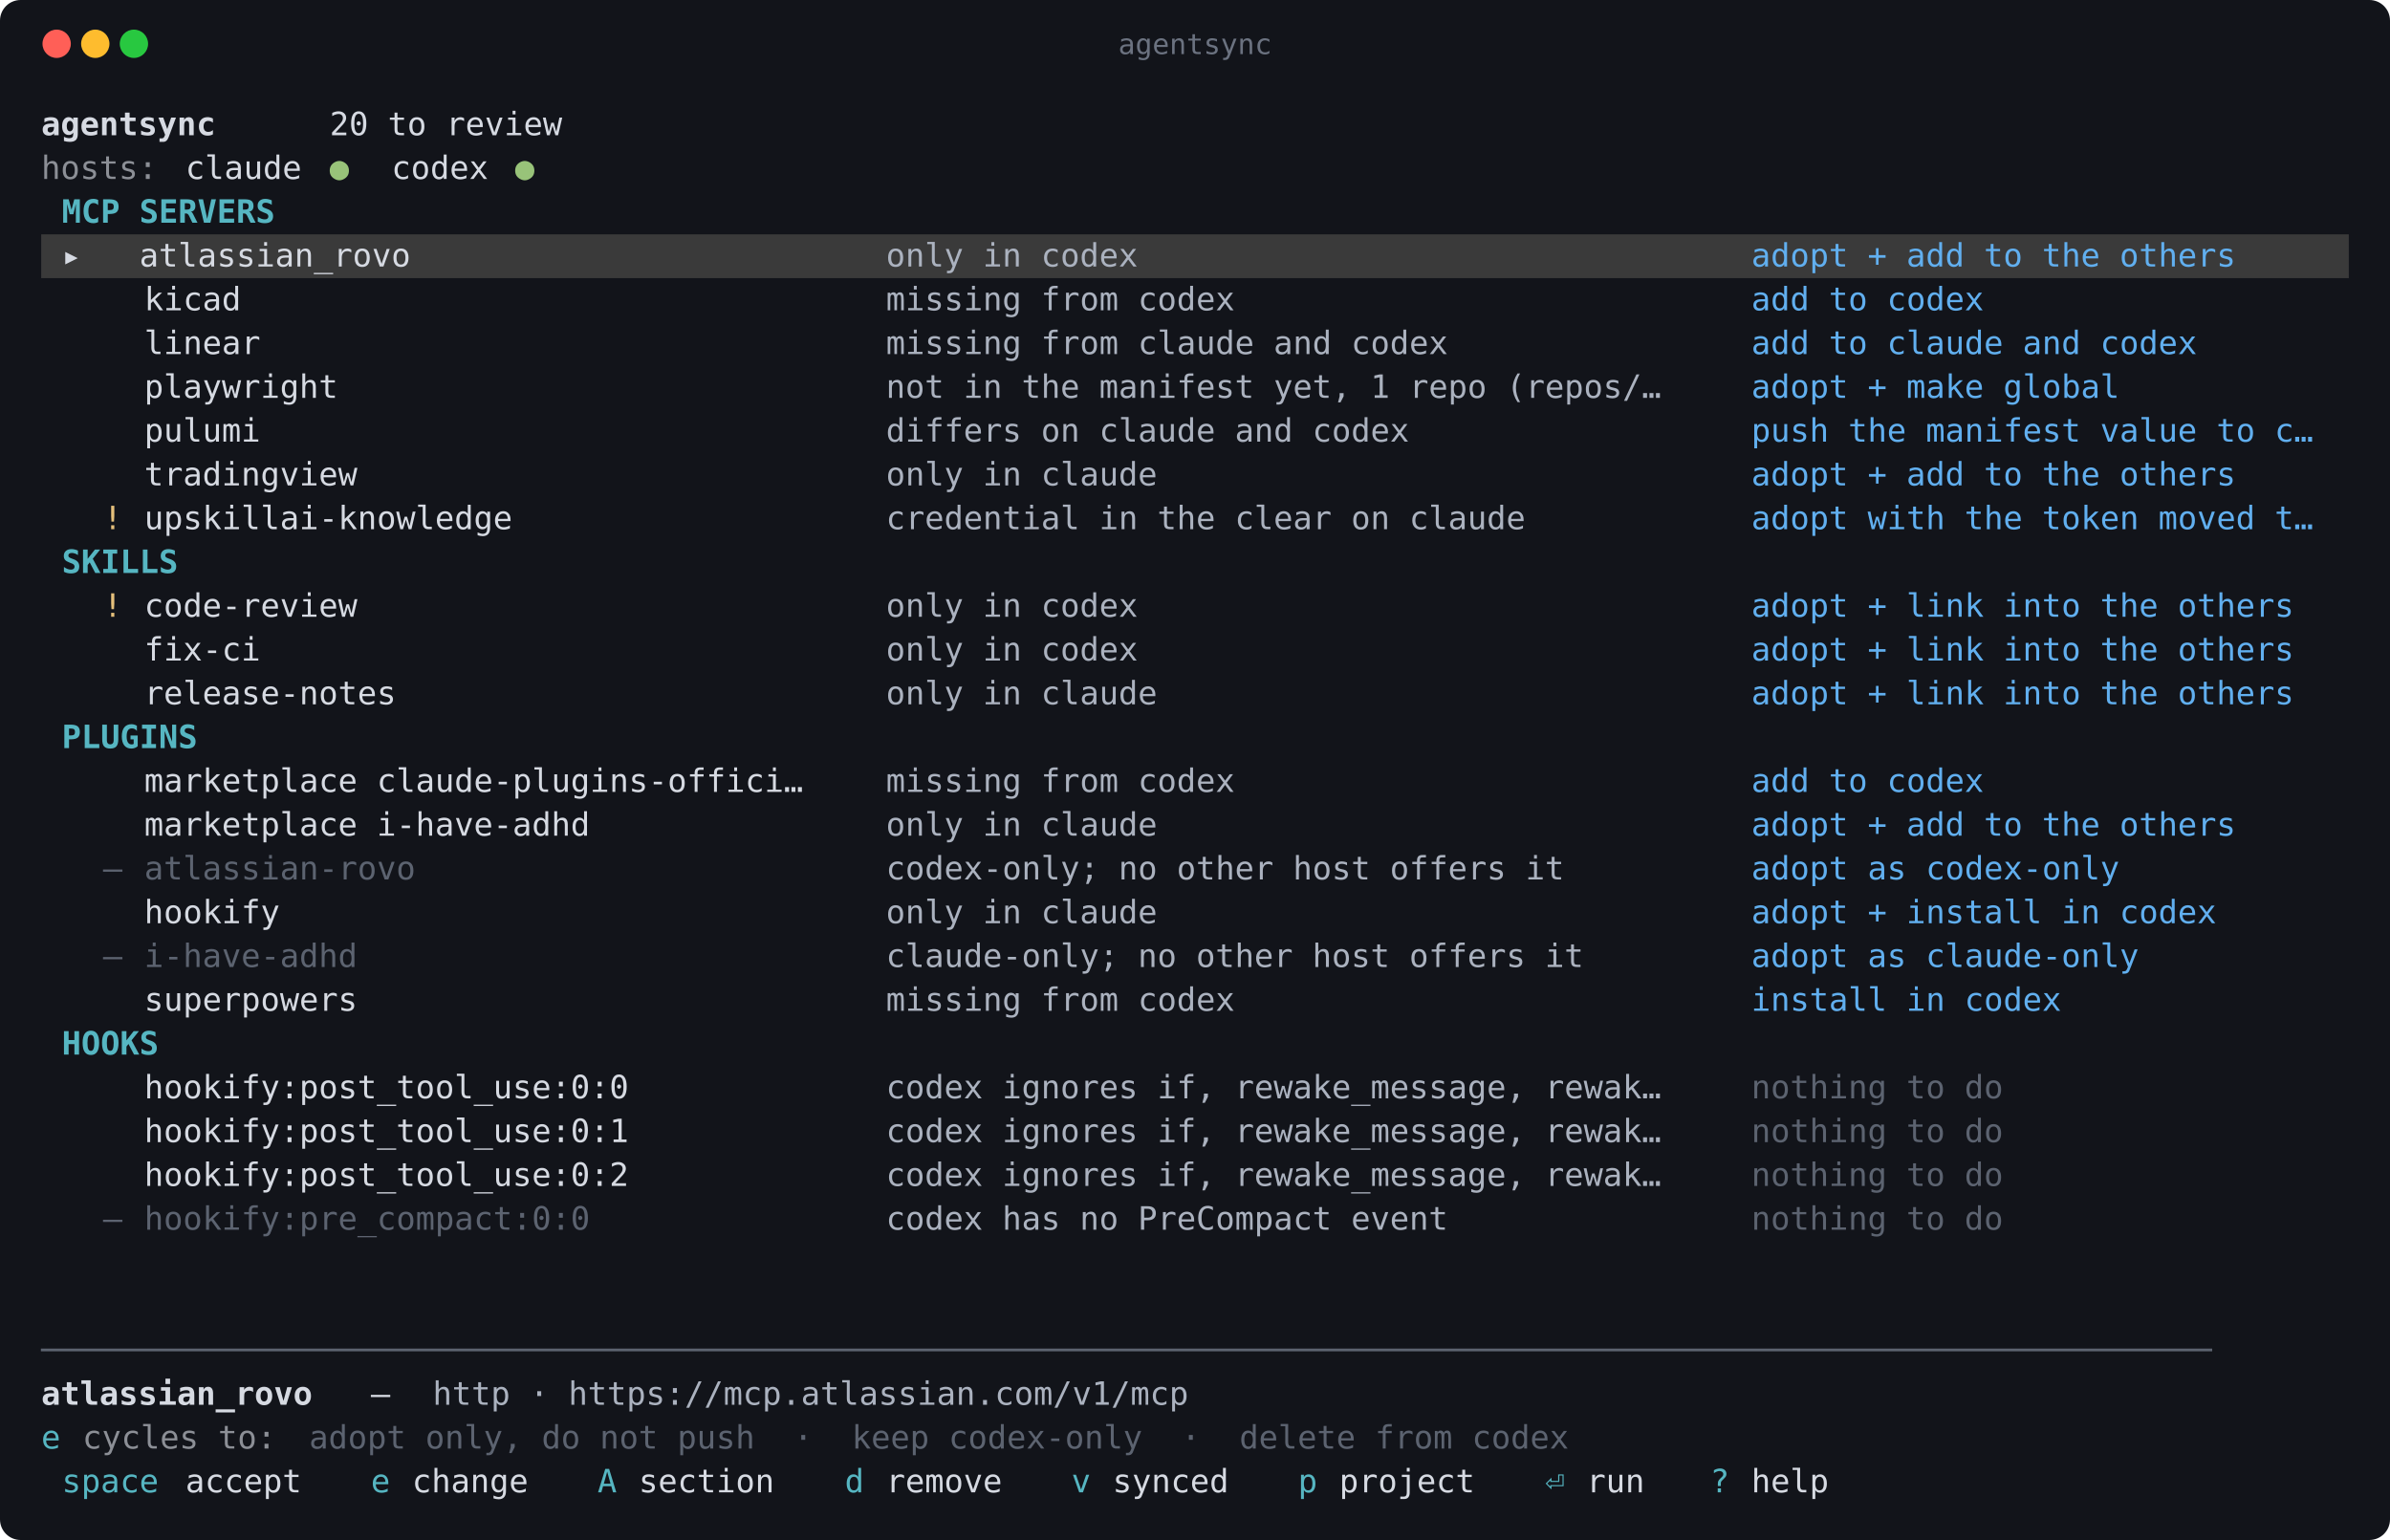
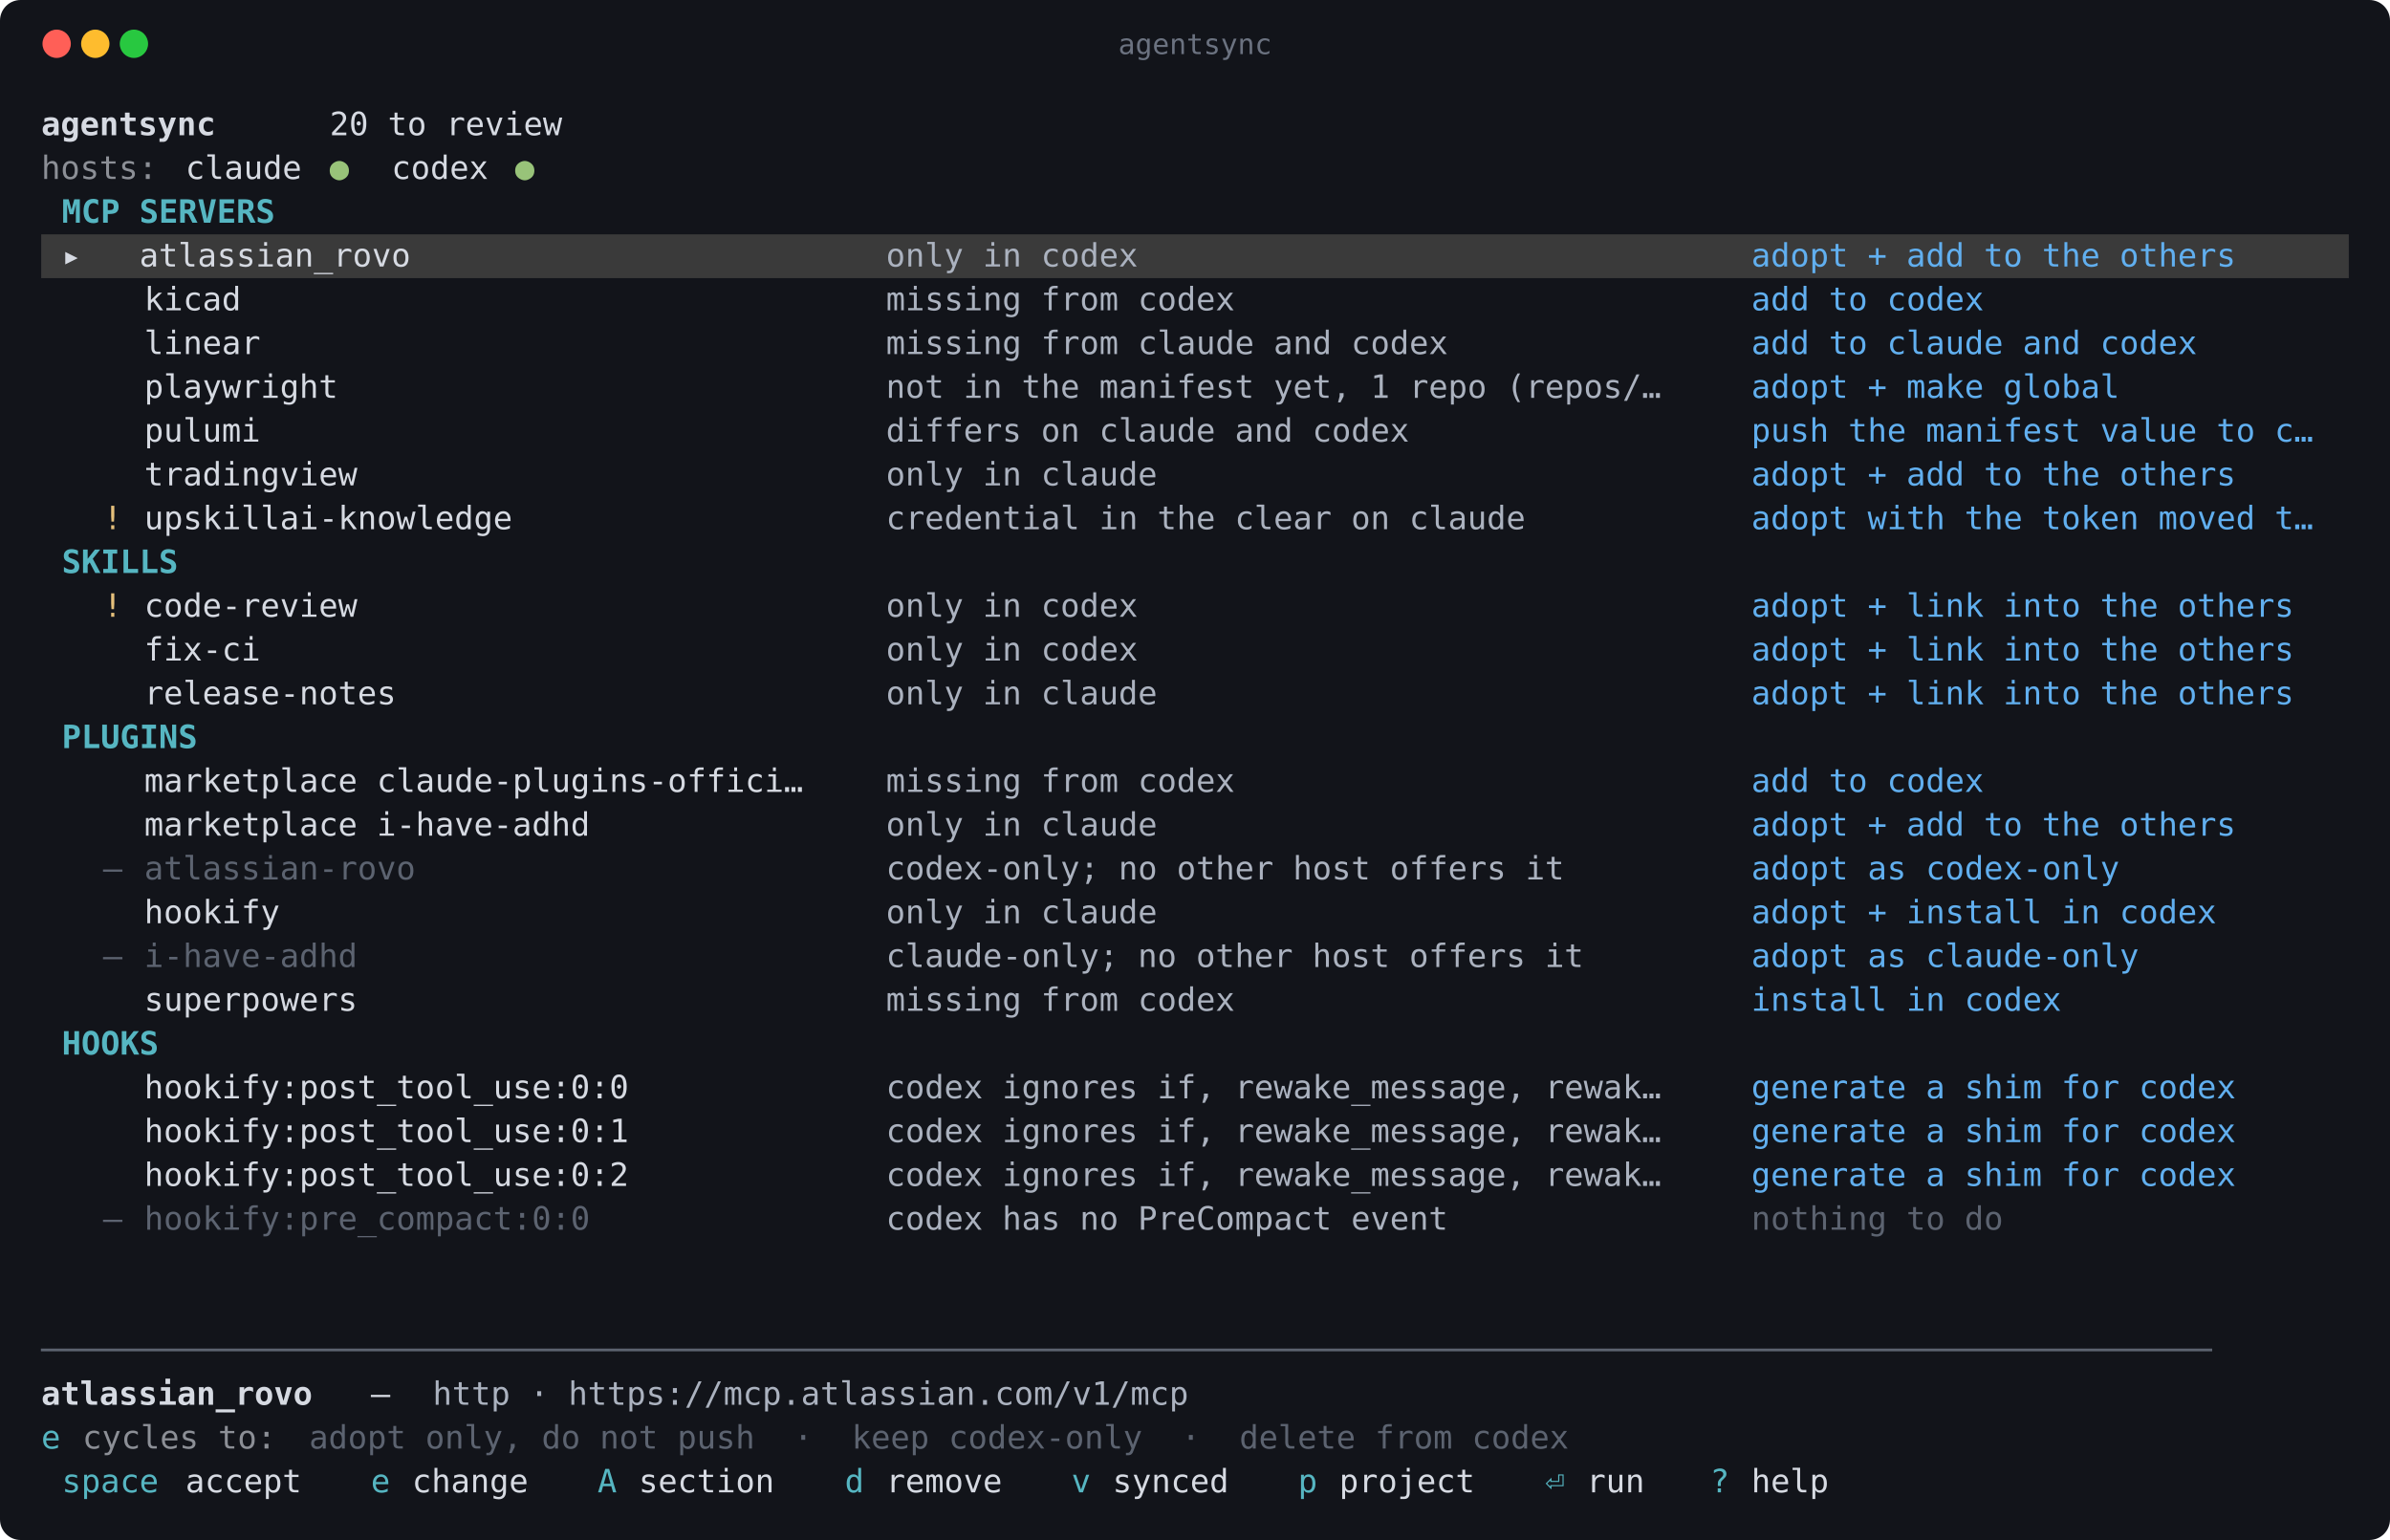
<svg xmlns="http://www.w3.org/2000/svg" width="928" height="598" viewBox="0 0 928 598" font-family="ui-monospace,SFMono-Regular,Menlo,Consolas,monospace" font-size="12.5">
  <rect width="928" height="598" rx="8" fill="#12141a" />
  <circle cx="22" cy="17" r="5.5" fill="#ff5f57" />
  <circle cx="37" cy="17" r="5.5" fill="#febc2e" />
  <circle cx="52" cy="17" r="5.5" fill="#28c840" />
  <text x="464" y="21" fill="#6b7280" text-anchor="middle" font-size="11">agentsync</text>
  <rect x="16.0" y="91.0" width="896.0" height="17.0" fill="#3a3a3a" />
  <text x="16.0" y="52.5" fill="#d6dae2" font-weight="600" xml:space="preserve">agentsync</text>
  <text x="128.0" y="52.5" fill="#d6dae2" xml:space="preserve">20 to review</text>
  <text x="16.0" y="69.5" fill="#d6dae2" opacity="0.62" xml:space="preserve">hosts:</text>
  <text x="72.0" y="69.5" fill="#d6dae2" xml:space="preserve">claude</text>
  <text x="128.0" y="69.5" fill="#98c379" xml:space="preserve">●</text>
  <text x="152.0" y="69.5" fill="#d6dae2" xml:space="preserve">codex</text>
  <text x="200.0" y="69.5" fill="#98c379" xml:space="preserve">●</text>
  <text x="24.0" y="86.5" fill="#56b6c2" font-weight="600" xml:space="preserve">MCP SERVERS</text>
  <text x="24.0" y="103.5" fill="#d6dae2" xml:space="preserve">▸   atlassian_rovo</text>
  <text x="344.0" y="103.5" fill="#abb2bf" xml:space="preserve">only in codex</text>
  <text x="680.0" y="103.5" fill="#61afef" xml:space="preserve">adopt + add to the others</text>
  <text x="56.0" y="120.5" fill="#d6dae2" xml:space="preserve">kicad</text>
  <text x="344.0" y="120.5" fill="#abb2bf" xml:space="preserve">missing from codex</text>
  <text x="680.0" y="120.5" fill="#61afef" xml:space="preserve">add to codex</text>
  <text x="56.0" y="137.5" fill="#d6dae2" xml:space="preserve">linear</text>
  <text x="344.0" y="137.5" fill="#abb2bf" xml:space="preserve">missing from claude and codex</text>
  <text x="680.0" y="137.5" fill="#61afef" xml:space="preserve">add to claude and codex</text>
  <text x="56.0" y="154.5" fill="#d6dae2" xml:space="preserve">playwright</text>
  <text x="344.0" y="154.5" fill="#abb2bf" xml:space="preserve">not in the manifest yet, 1 repo (repos/…</text>
  <text x="680.0" y="154.5" fill="#61afef" xml:space="preserve">adopt + make global</text>
  <text x="56.0" y="171.5" fill="#d6dae2" xml:space="preserve">pulumi</text>
  <text x="344.0" y="171.5" fill="#abb2bf" xml:space="preserve">differs on claude and codex</text>
  <text x="680.0" y="171.5" fill="#61afef" xml:space="preserve">push the manifest value to c…</text>
  <text x="56.0" y="188.5" fill="#d6dae2" xml:space="preserve">tradingview</text>
  <text x="344.0" y="188.5" fill="#abb2bf" xml:space="preserve">only in claude</text>
  <text x="680.0" y="188.5" fill="#61afef" xml:space="preserve">adopt + add to the others</text>
  <text x="40.0" y="205.5" fill="#e5c07b" xml:space="preserve">!</text>
  <text x="56.0" y="205.5" fill="#d6dae2" xml:space="preserve">upskillai-knowledge</text>
  <text x="344.0" y="205.5" fill="#abb2bf" xml:space="preserve">credential in the clear on claude</text>
  <text x="680.0" y="205.5" fill="#61afef" xml:space="preserve">adopt with the token moved t…</text>
  <text x="24.0" y="222.5" fill="#56b6c2" font-weight="600" xml:space="preserve">SKILLS</text>
  <text x="40.0" y="239.5" fill="#e5c07b" xml:space="preserve">!</text>
  <text x="56.0" y="239.5" fill="#d6dae2" xml:space="preserve">code-review</text>
  <text x="344.0" y="239.5" fill="#abb2bf" xml:space="preserve">only in codex</text>
  <text x="680.0" y="239.5" fill="#61afef" xml:space="preserve">adopt + link into the others</text>
  <text x="56.0" y="256.5" fill="#d6dae2" xml:space="preserve">fix-ci</text>
  <text x="344.0" y="256.5" fill="#abb2bf" xml:space="preserve">only in codex</text>
  <text x="680.0" y="256.5" fill="#61afef" xml:space="preserve">adopt + link into the others</text>
  <text x="56.0" y="273.5" fill="#d6dae2" xml:space="preserve">release-notes</text>
  <text x="344.0" y="273.5" fill="#abb2bf" xml:space="preserve">only in claude</text>
  <text x="680.0" y="273.5" fill="#61afef" xml:space="preserve">adopt + link into the others</text>
  <text x="24.0" y="290.5" fill="#56b6c2" font-weight="600" xml:space="preserve">PLUGINS</text>
  <text x="56.0" y="307.5" fill="#d6dae2" xml:space="preserve">marketplace claude-plugins-offici…</text>
  <text x="344.0" y="307.5" fill="#abb2bf" xml:space="preserve">missing from codex</text>
  <text x="680.0" y="307.5" fill="#61afef" xml:space="preserve">add to codex</text>
  <text x="56.0" y="324.5" fill="#d6dae2" xml:space="preserve">marketplace i-have-adhd</text>
  <text x="344.0" y="324.5" fill="#abb2bf" xml:space="preserve">only in claude</text>
  <text x="680.0" y="324.5" fill="#61afef" xml:space="preserve">adopt + add to the others</text>
  <text x="40.0" y="341.5" fill="#5c6370" xml:space="preserve">—</text>
  <text x="56.0" y="341.5" fill="#5c6370" xml:space="preserve">atlassian-rovo</text>
  <text x="344.0" y="341.5" fill="#abb2bf" xml:space="preserve">codex-only; no other host offers it</text>
  <text x="680.0" y="341.5" fill="#61afef" xml:space="preserve">adopt as codex-only</text>
  <text x="56.0" y="358.5" fill="#d6dae2" xml:space="preserve">hookify</text>
  <text x="344.0" y="358.5" fill="#abb2bf" xml:space="preserve">only in claude</text>
  <text x="680.0" y="358.5" fill="#61afef" xml:space="preserve">adopt + install in codex</text>
  <text x="40.0" y="375.5" fill="#5c6370" xml:space="preserve">—</text>
  <text x="56.0" y="375.5" fill="#5c6370" xml:space="preserve">i-have-adhd</text>
  <text x="344.0" y="375.5" fill="#abb2bf" xml:space="preserve">claude-only; no other host offers it</text>
  <text x="680.0" y="375.5" fill="#61afef" xml:space="preserve">adopt as claude-only</text>
  <text x="56.0" y="392.5" fill="#d6dae2" xml:space="preserve">superpowers</text>
  <text x="344.0" y="392.5" fill="#abb2bf" xml:space="preserve">missing from codex</text>
  <text x="680.0" y="392.5" fill="#61afef" xml:space="preserve">install in codex</text>
  <text x="24.0" y="409.5" fill="#56b6c2" font-weight="600" xml:space="preserve">HOOKS</text>
  <text x="56.0" y="426.5" fill="#d6dae2" xml:space="preserve">hookify:post_tool_use:0:0</text>
  <text x="344.0" y="426.5" fill="#abb2bf" xml:space="preserve">codex ignores if, rewake_message, rewak…</text>
-   <text x="680.0" y="426.5" fill="#5c6370" xml:space="preserve">nothing to do</text>
+   <text x="680.0" y="426.5" fill="#61afef" xml:space="preserve">generate a shim for codex</text>
  <text x="56.0" y="443.5" fill="#d6dae2" xml:space="preserve">hookify:post_tool_use:0:1</text>
  <text x="344.0" y="443.5" fill="#abb2bf" xml:space="preserve">codex ignores if, rewake_message, rewak…</text>
-   <text x="680.0" y="443.5" fill="#5c6370" xml:space="preserve">nothing to do</text>
+   <text x="680.0" y="443.5" fill="#61afef" xml:space="preserve">generate a shim for codex</text>
  <text x="56.0" y="460.5" fill="#d6dae2" xml:space="preserve">hookify:post_tool_use:0:2</text>
  <text x="344.0" y="460.5" fill="#abb2bf" xml:space="preserve">codex ignores if, rewake_message, rewak…</text>
-   <text x="680.0" y="460.5" fill="#5c6370" xml:space="preserve">nothing to do</text>
+   <text x="680.0" y="460.5" fill="#61afef" xml:space="preserve">generate a shim for codex</text>
  <text x="40.0" y="477.5" fill="#5c6370" xml:space="preserve">—</text>
  <text x="56.0" y="477.5" fill="#5c6370" xml:space="preserve">hookify:pre_compact:0:0</text>
  <text x="344.0" y="477.5" fill="#abb2bf" xml:space="preserve">codex has no PreCompact event</text>
  <text x="680.0" y="477.5" fill="#5c6370" xml:space="preserve">nothing to do</text>
  <text x="16.0" y="528.5" fill="#5c6370" xml:space="preserve">────────────────────────────────────────────────────────────────────────────────────────────────────────────────</text>
  <text x="16.0" y="545.5" fill="#d6dae2" font-weight="600" xml:space="preserve">atlassian_rovo</text>
  <text x="144.0" y="545.5" fill="#d6dae2" xml:space="preserve">—</text>
  <text x="168.0" y="545.5" fill="#abb2bf" xml:space="preserve">http · https://mcp.atlassian.com/v1/mcp</text>
  <text x="16.0" y="562.5" fill="#56b6c2" xml:space="preserve">e</text>
  <text x="32.0" y="562.5" fill="#d6dae2" opacity="0.62" xml:space="preserve">cycles to:</text>
  <text x="120.0" y="562.5" fill="#5c6370" xml:space="preserve">adopt only, do not push  ·  keep codex-only  ·  delete from codex</text>
  <text x="24.0" y="579.5" fill="#56b6c2" xml:space="preserve">space</text>
  <text x="72.0" y="579.5" fill="#d6dae2" xml:space="preserve">accept</text>
  <text x="144.0" y="579.5" fill="#56b6c2" xml:space="preserve">e</text>
  <text x="160.0" y="579.5" fill="#d6dae2" xml:space="preserve">change</text>
  <text x="232.0" y="579.5" fill="#56b6c2" xml:space="preserve">A</text>
  <text x="248.0" y="579.5" fill="#d6dae2" xml:space="preserve">section</text>
  <text x="328.0" y="579.5" fill="#56b6c2" xml:space="preserve">d</text>
  <text x="344.0" y="579.5" fill="#d6dae2" xml:space="preserve">remove</text>
  <text x="416.0" y="579.5" fill="#56b6c2" xml:space="preserve">v</text>
  <text x="432.0" y="579.5" fill="#d6dae2" xml:space="preserve">synced</text>
  <text x="504.0" y="579.5" fill="#56b6c2" xml:space="preserve">p</text>
  <text x="520.0" y="579.5" fill="#d6dae2" xml:space="preserve">project</text>
  <text x="600.0" y="579.5" fill="#56b6c2" xml:space="preserve">⏎</text>
  <text x="616.0" y="579.5" fill="#d6dae2" xml:space="preserve">run</text>
  <text x="664.0" y="579.5" fill="#56b6c2" xml:space="preserve">?</text>
  <text x="680.0" y="579.5" fill="#d6dae2" xml:space="preserve">help</text>
</svg>
